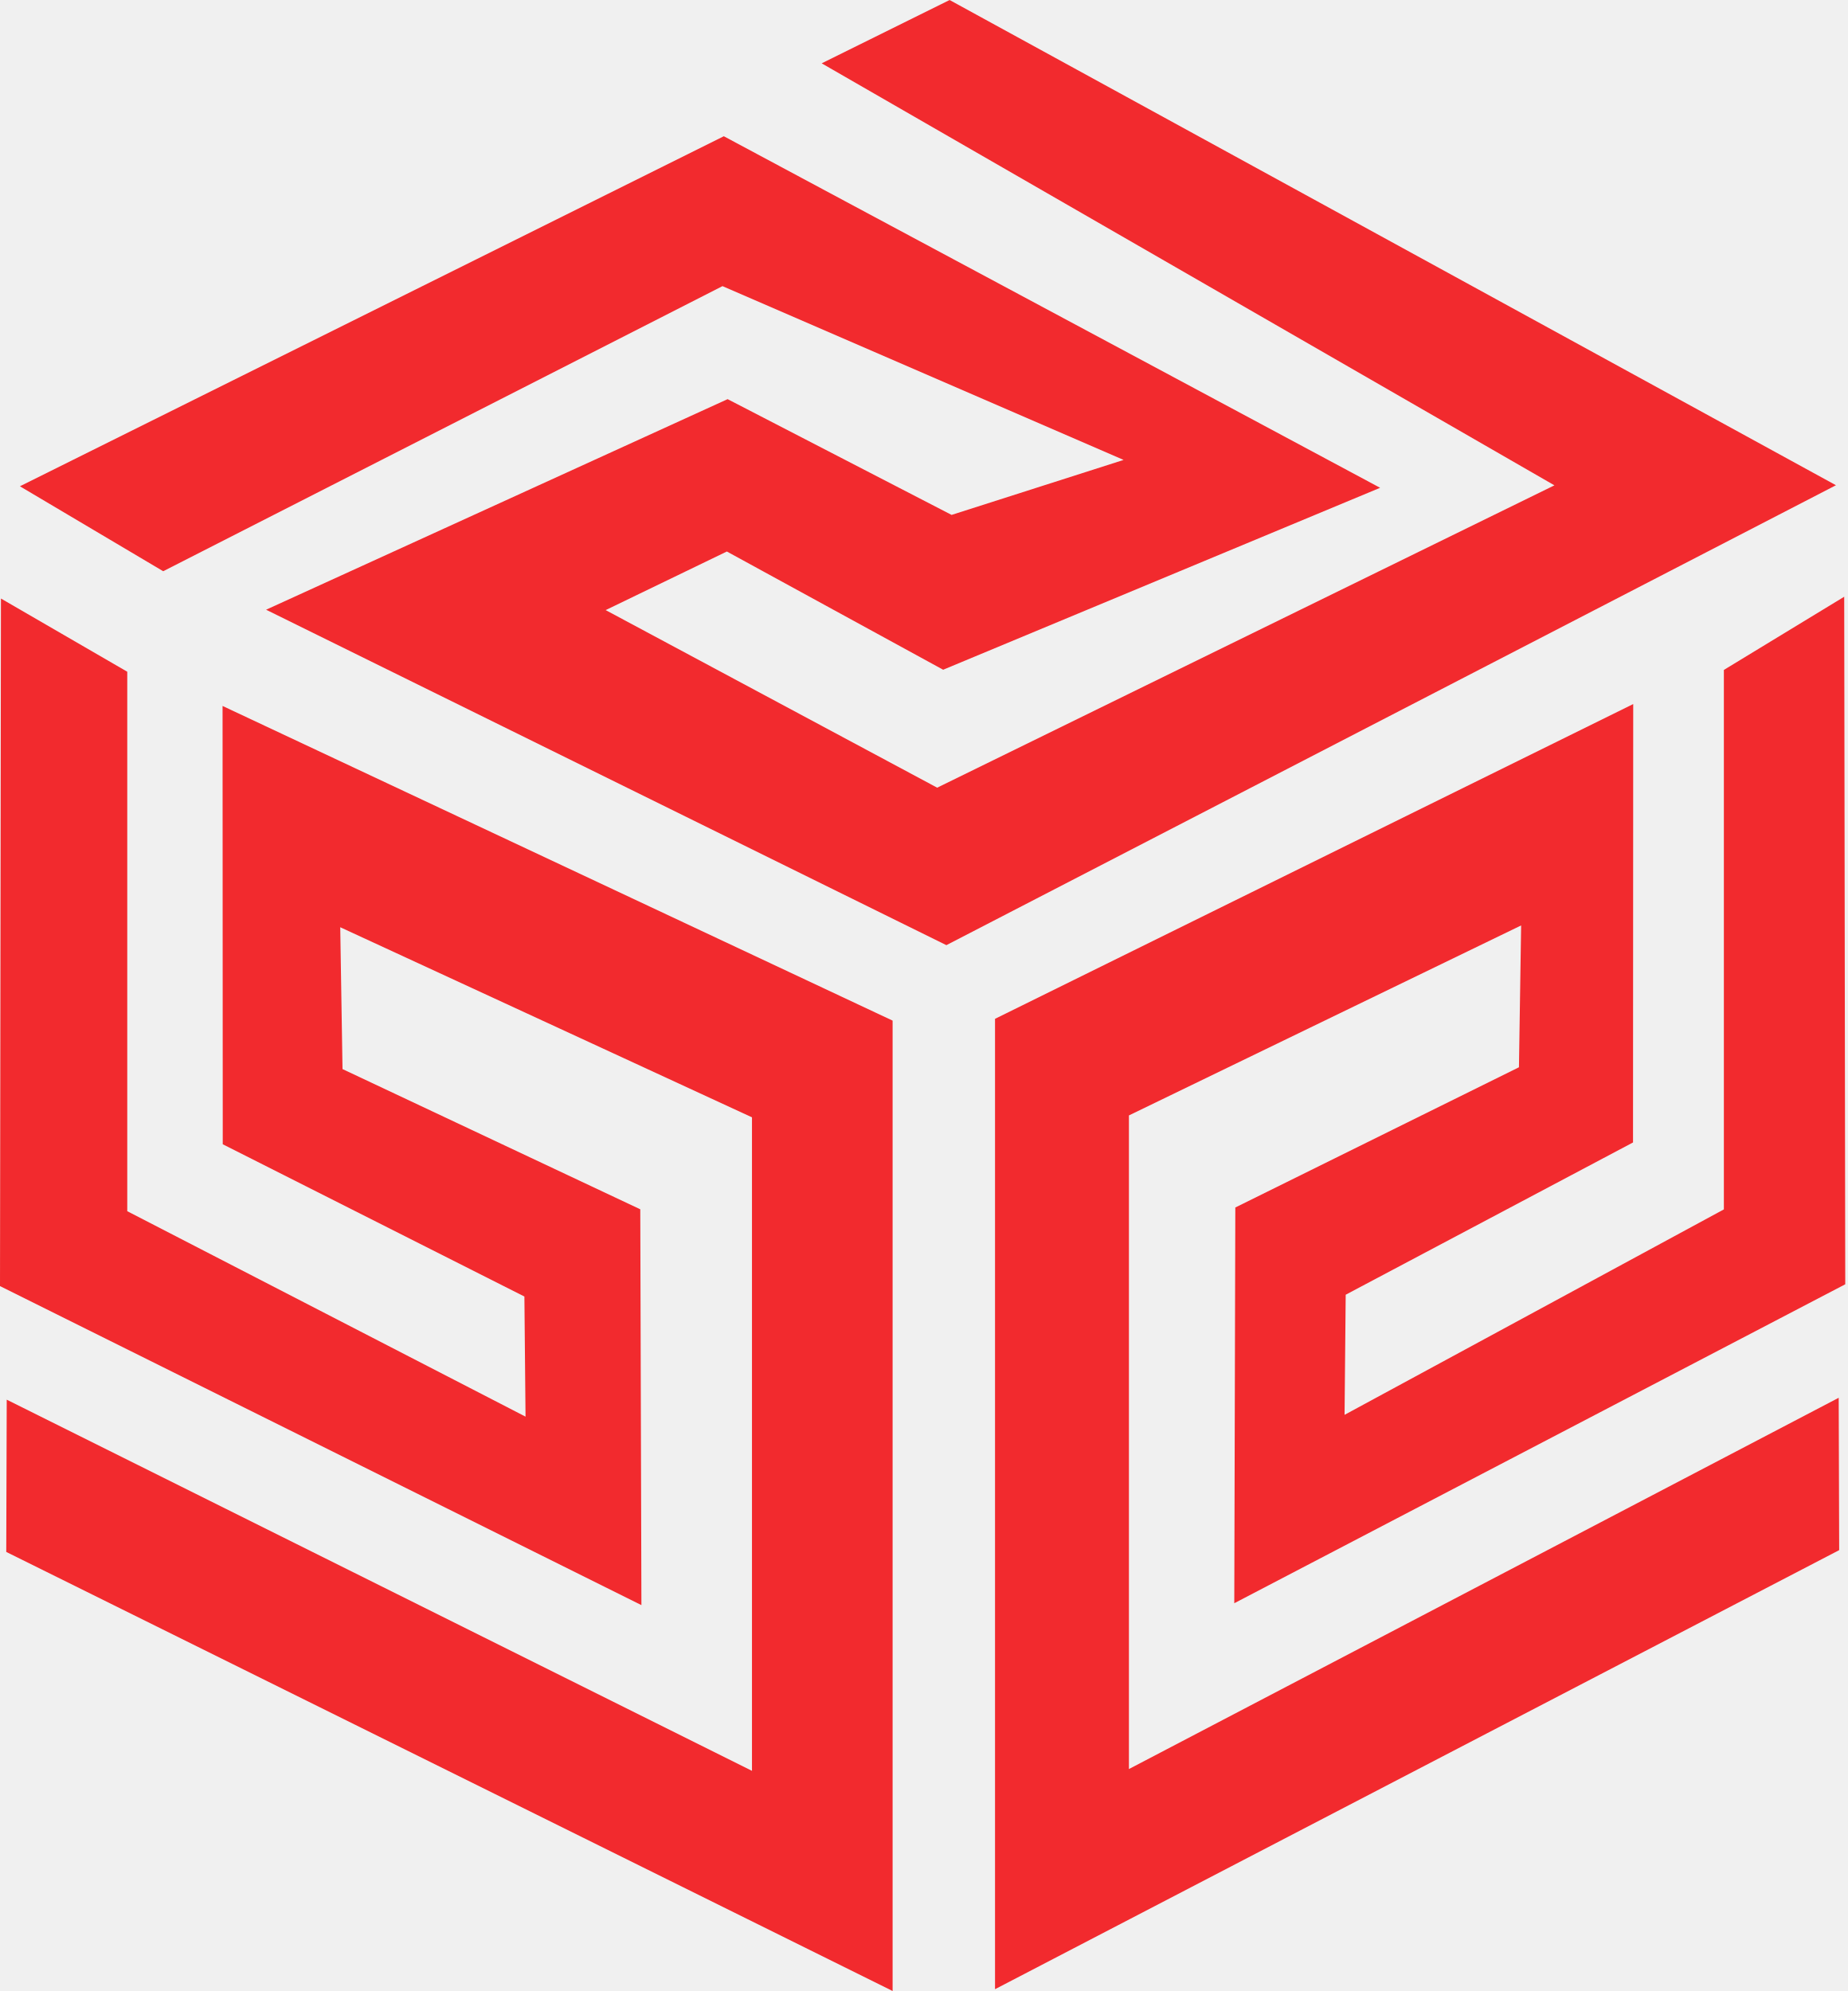
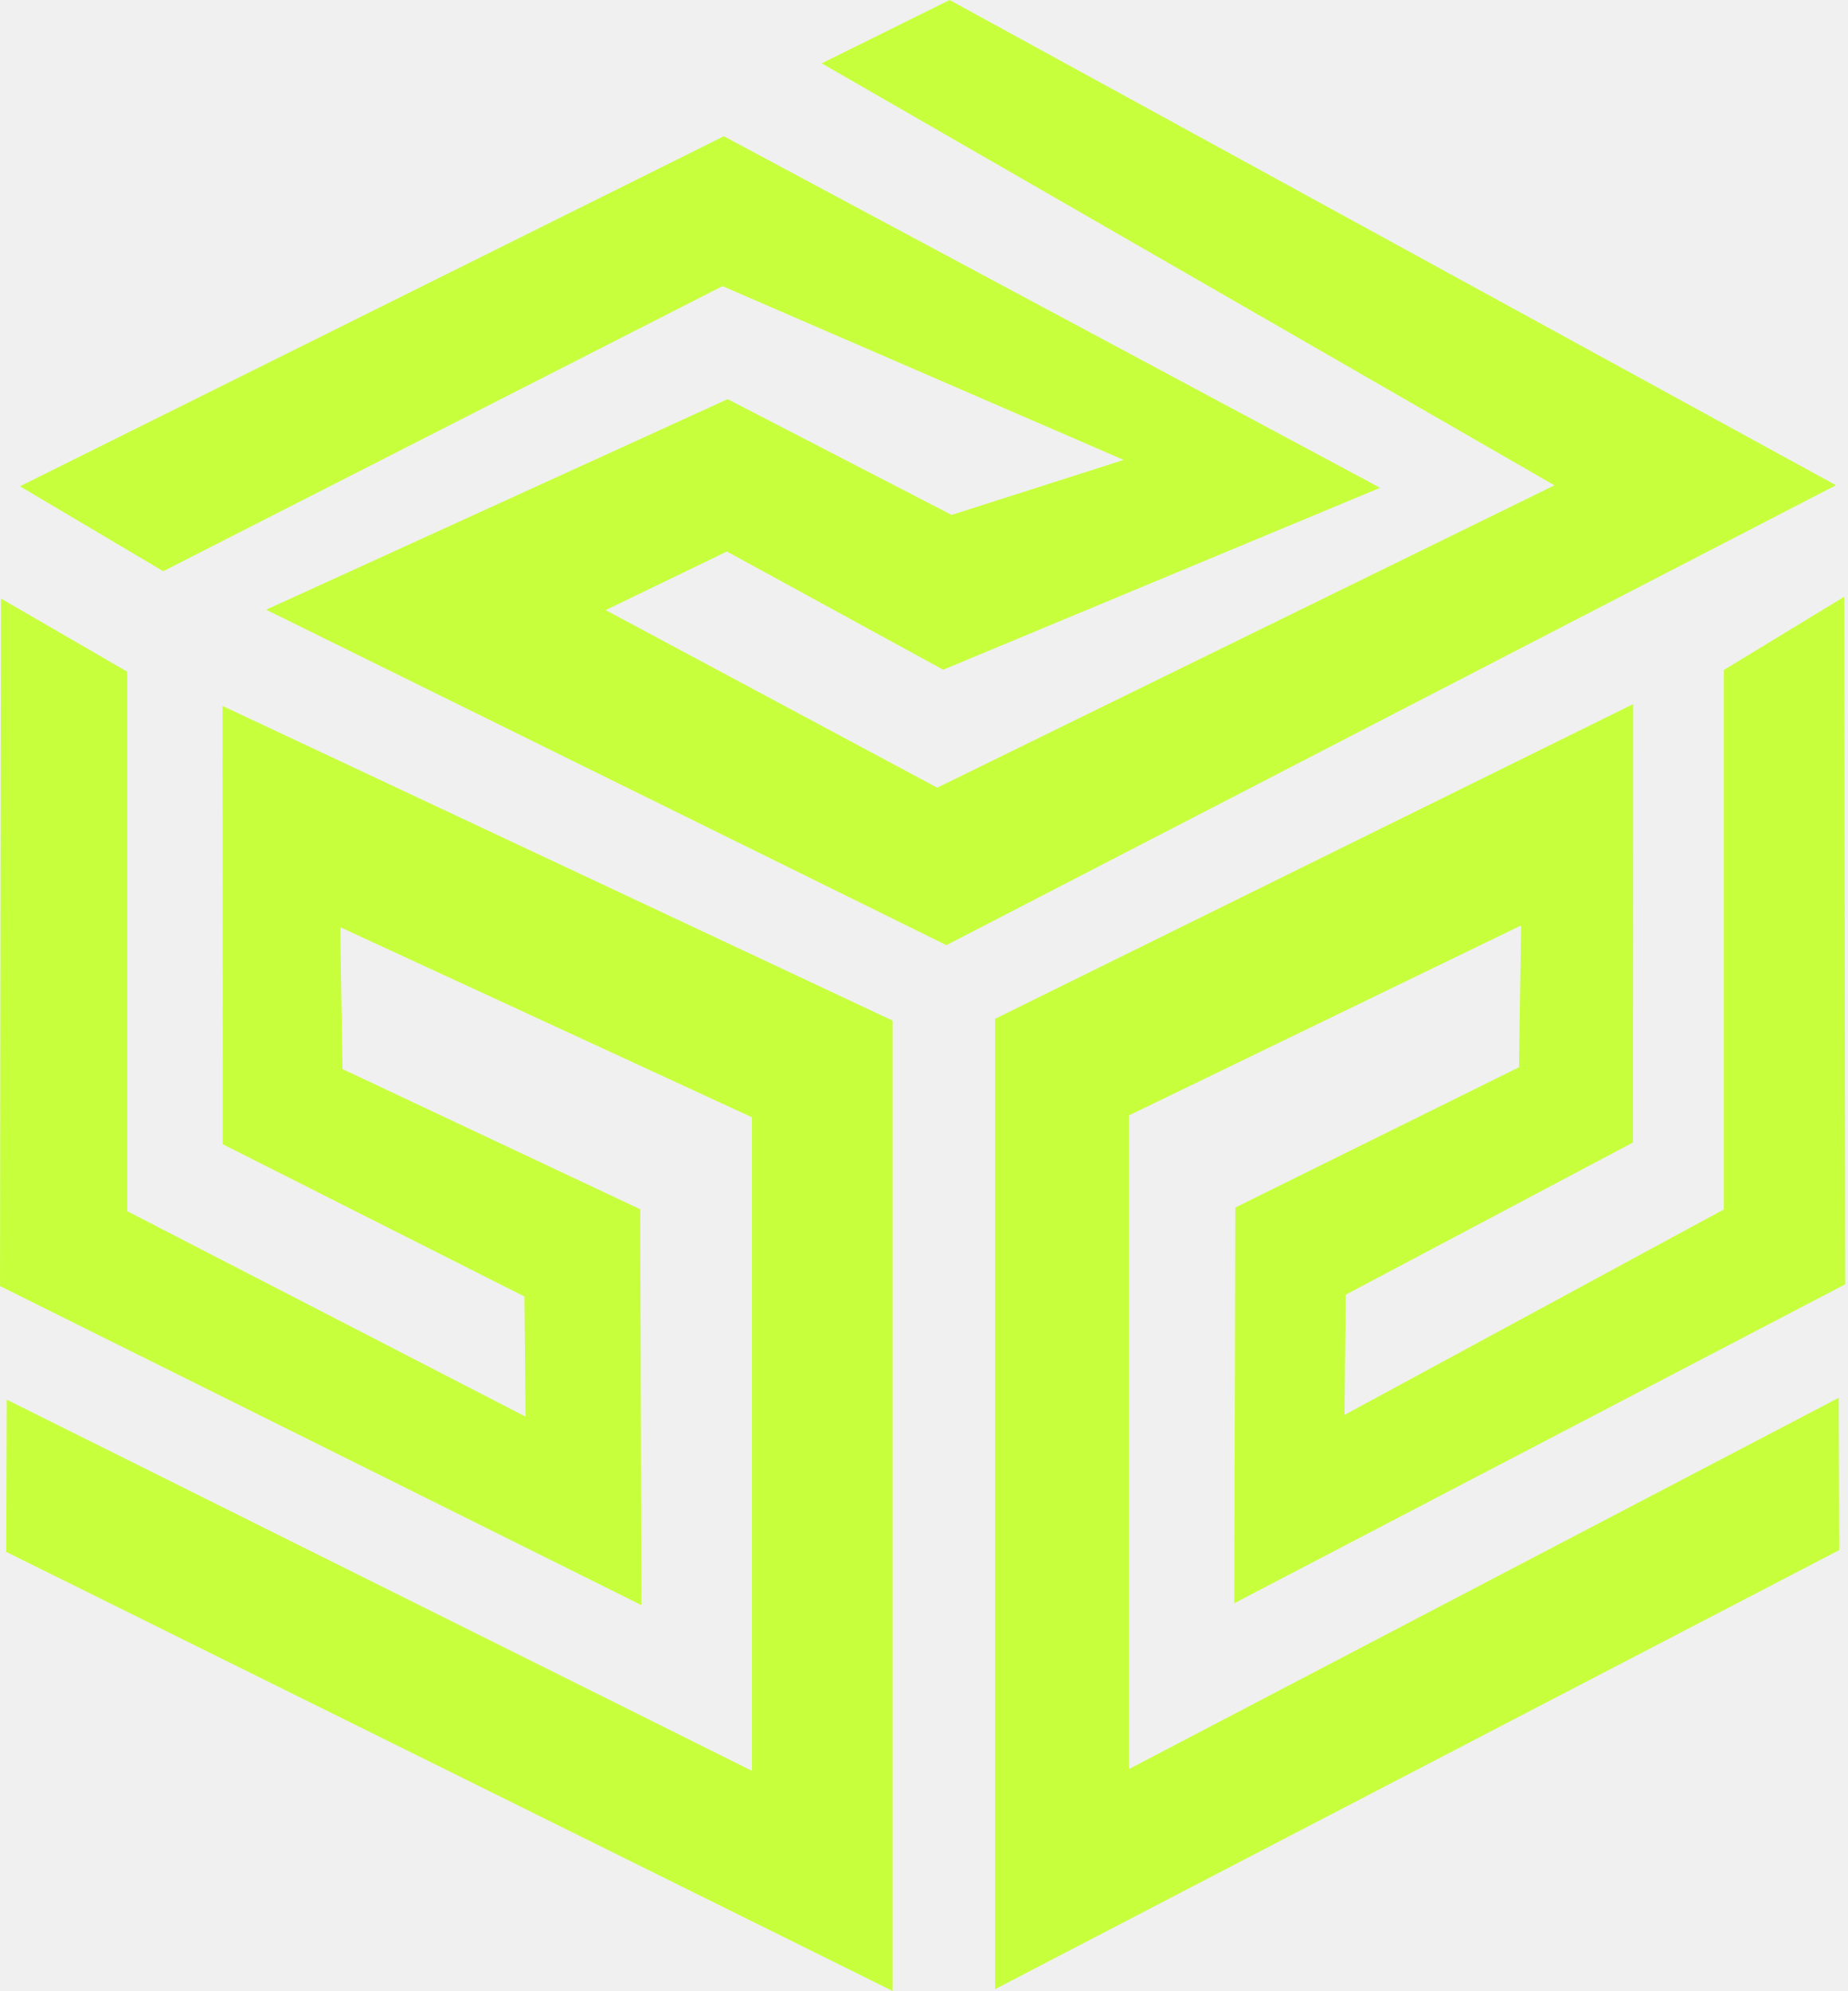
<svg xmlns="http://www.w3.org/2000/svg" preserveAspectRatio="none" overflow="visible" style="display: block;" width="19.484" height="21" viewBox="0 0 19.484 21" fill="none">
  <g id="Icon" clip-path="url(#clip0_0_4)">
-     <path id="Vector" d="M0.21 5.129L1.721 6.025L7.619 3.018L11.849 4.851L10.035 5.431L7.673 4.21L2.806 6.431L9.98 9.969L19.361 5.118L10.014 7.30902e-05L8.665 0.668L16.392 5.119L9.883 8.308L6.387 6.435L7.665 5.817L9.946 7.064L14.554 5.145L7.633 1.437L0.21 5.129Z" fill="#F22A2E" />
-     <path id="Vector_2" d="M0.01 6.313L-2.25592e-07 13.565L6.764 16.93L6.752 12.755L3.612 11.276L3.588 9.78L7.93 11.785V18.678L0.071 14.763L0.066 16.369L9.413 21V10.765L2.347 7.446L2.349 12.069L5.53 13.675L5.542 14.942L1.342 12.775V7.085L0.01 6.313Z" fill="#F22A2E" />
-     <path id="Vector_3" d="M19.448 6.294L19.459 13.546L13.016 16.91L13.027 12.736L16.018 11.257L16.041 9.761L11.905 11.765V18.659L19.39 14.743L19.395 16.35L10.493 20.981V10.746L17.223 7.426L17.221 12.05L14.191 13.656L14.179 14.923L18.179 12.756V7.066L19.448 6.294Z" fill="#F22A2E" />
+     <path id="Vector" d="M0.21 5.129L1.721 6.025L7.619 3.018L11.849 4.851L10.035 5.431L7.673 4.21L2.806 6.431L9.98 9.969L19.361 5.118L10.014 7.30902e-05L8.665 0.668L16.392 5.119L9.883 8.308L6.387 6.435L7.665 5.817L9.946 7.064L14.554 5.145L7.633 1.437L0.21 5.129Z" fill="#C8FF3D" />
+     <path id="Vector_2" d="M0.01 6.313L-2.25592e-07 13.565L6.764 16.93L6.752 12.755L3.612 11.276L3.588 9.78L7.93 11.785V18.678L0.071 14.763L0.066 16.369L9.413 21V10.765L2.347 7.446L2.349 12.069L5.53 13.675L5.542 14.942L1.342 12.775V7.085L0.01 6.313Z" fill="#C8FF3D" />
+     <path id="Vector_3" d="M19.448 6.294L19.459 13.546L13.016 16.91L13.027 12.736L16.018 11.257L16.041 9.761L11.905 11.765V18.659L19.39 14.743L19.395 16.35L10.493 20.981V10.746L17.223 7.426L17.221 12.05L14.191 13.656L14.179 14.923L18.179 12.756V7.066L19.448 6.294Z" fill="#C8FF3D" />
  </g>
  <defs>
    <clipPath id="clip0_0_4">
      <rect width="19.484" height="21" fill="white" />
    </clipPath>
  </defs>
</svg>
